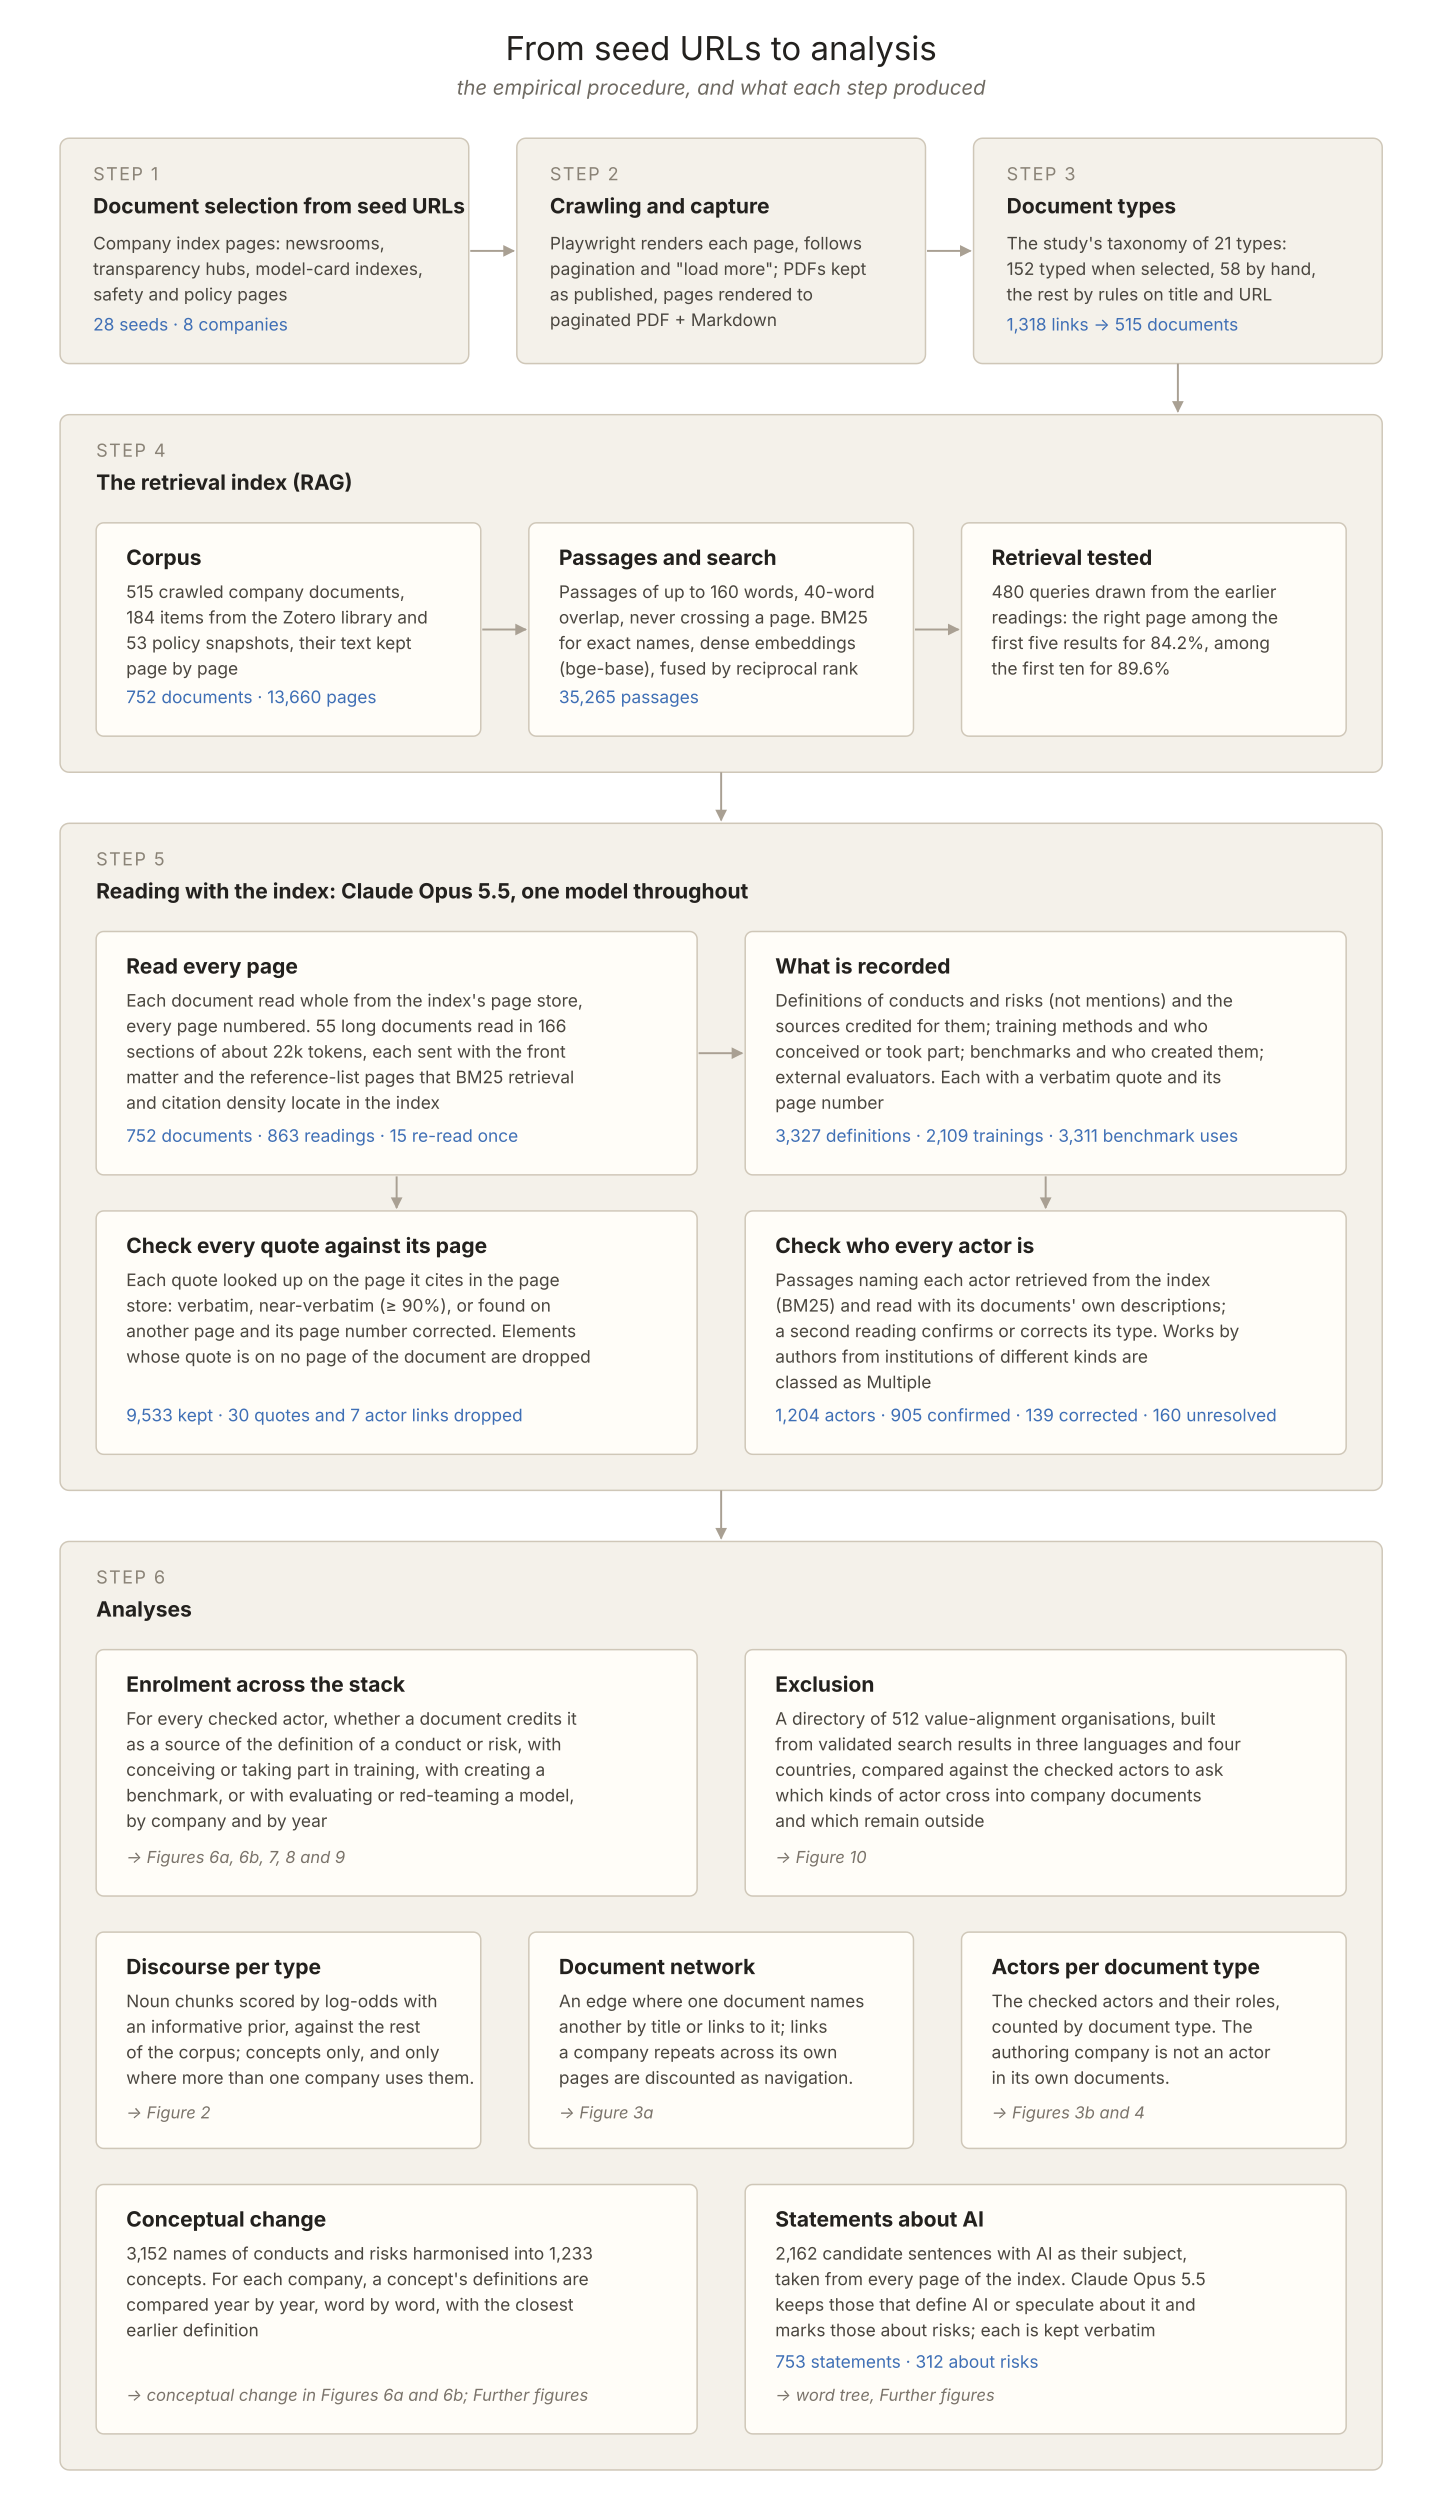
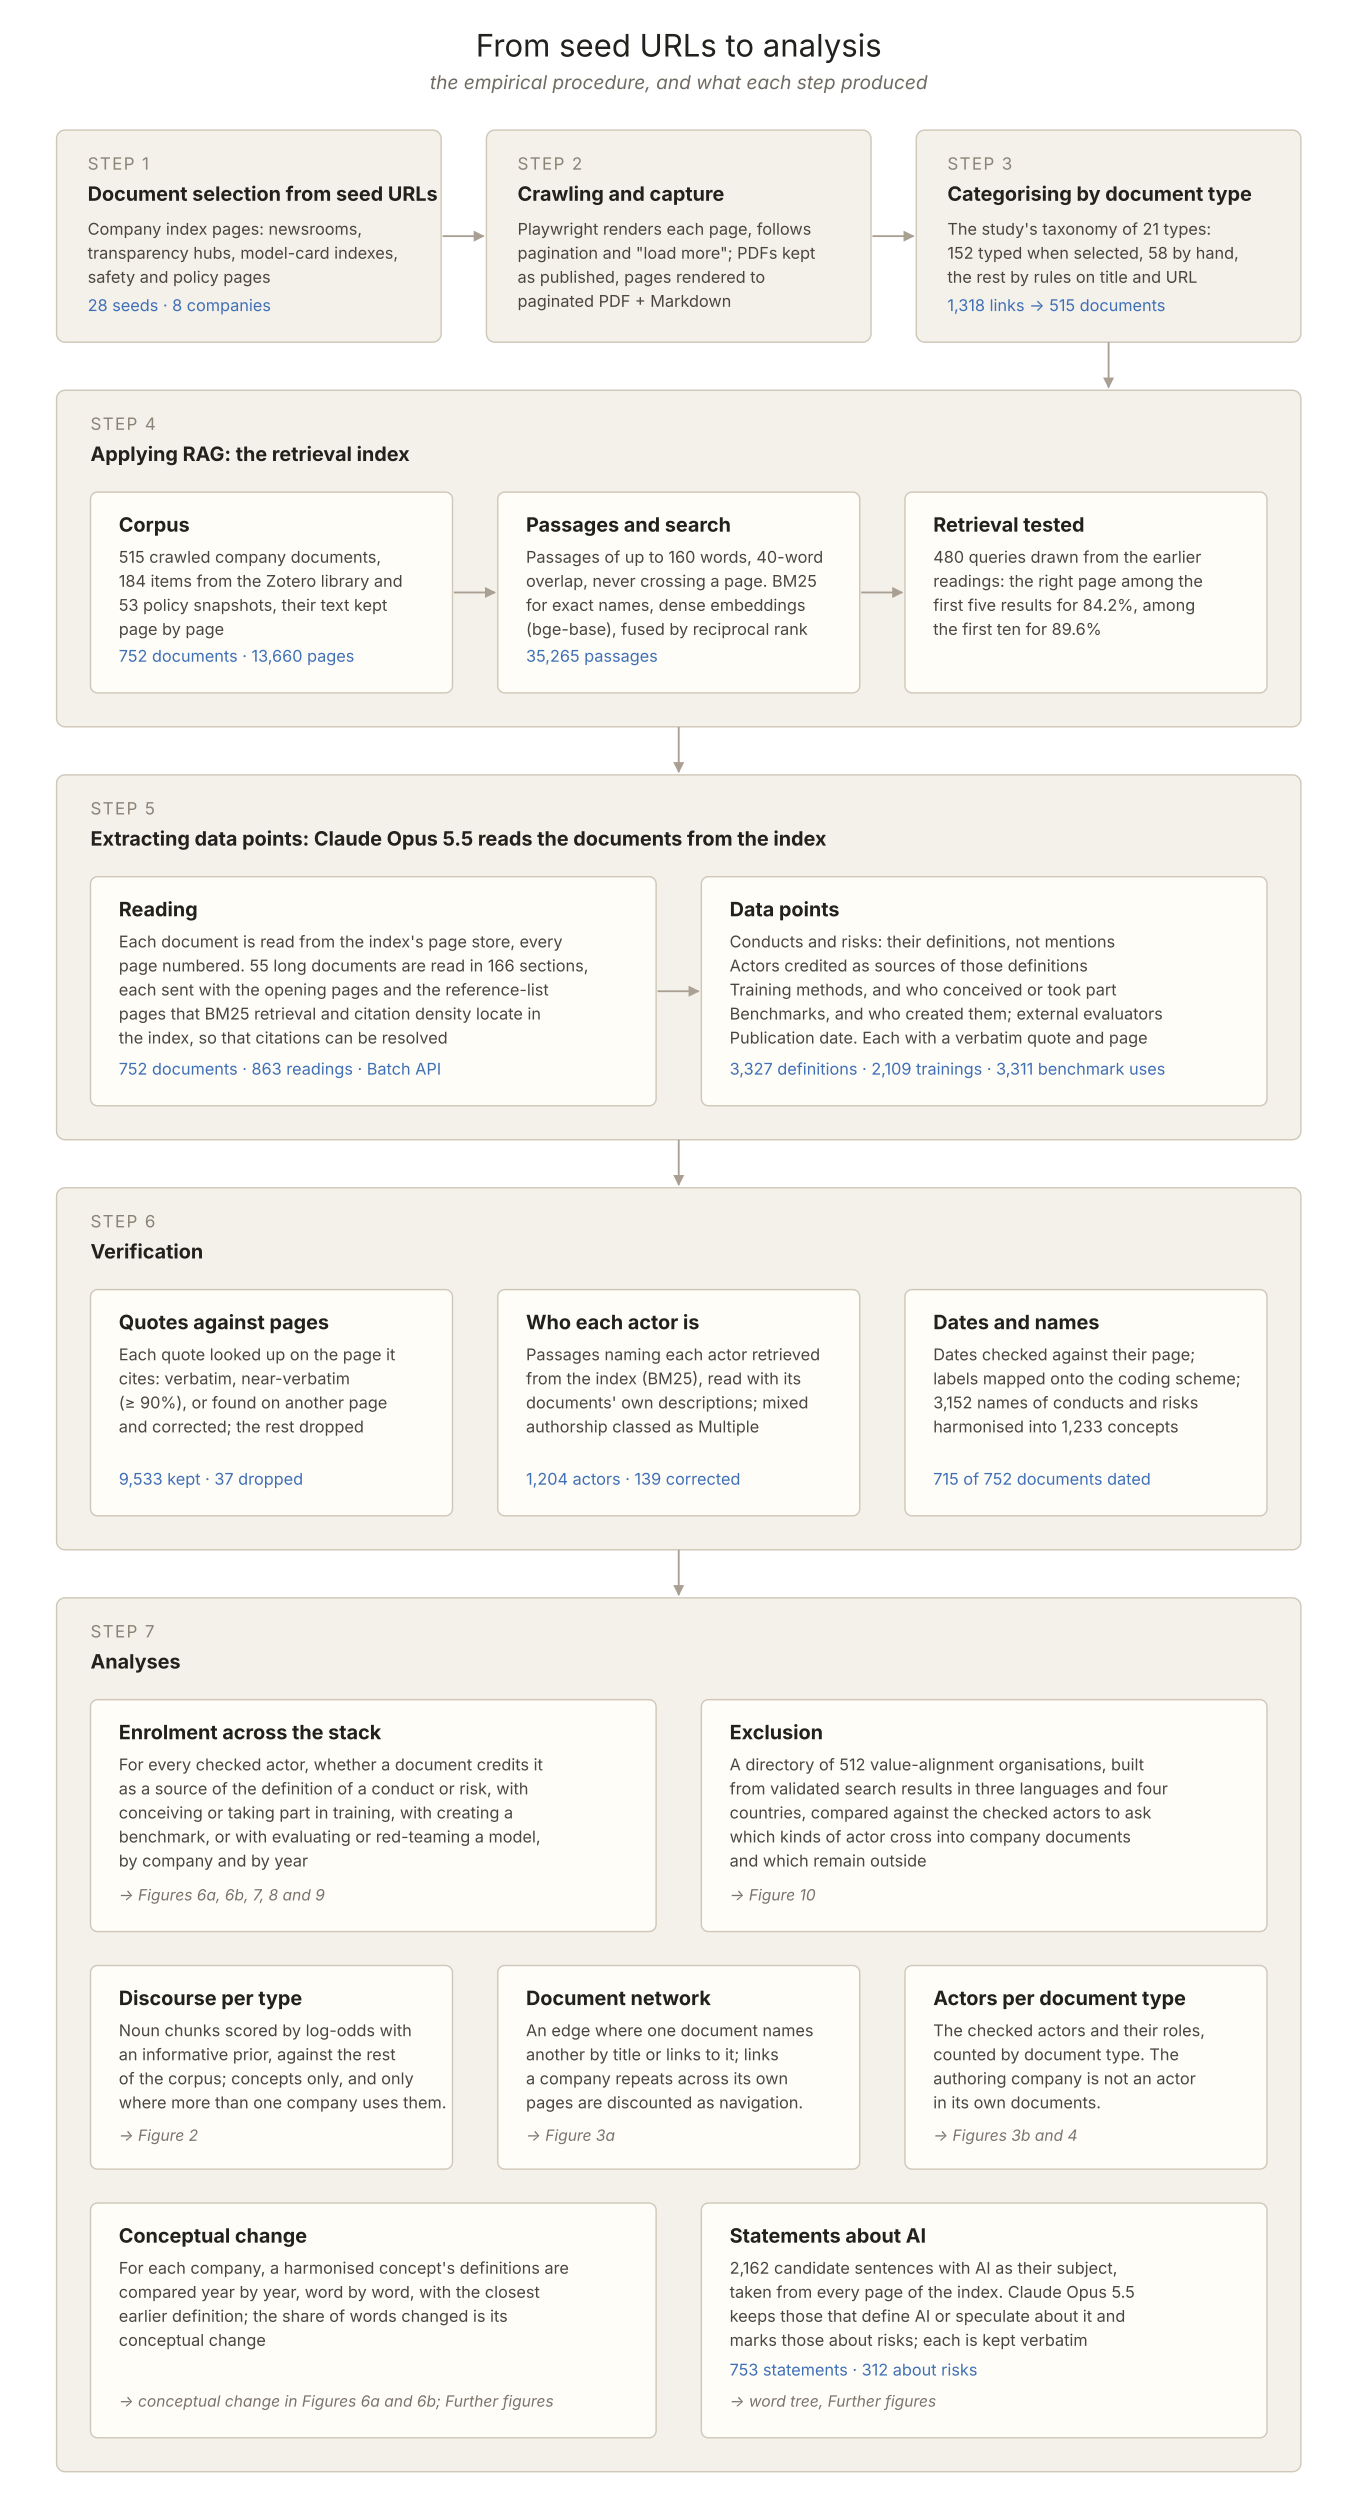
- <svg xmlns="http://www.w3.org/2000/svg" viewBox="0 0 960 1664" font-family="Test National, -apple-system, BlinkMacSystemFont, sans-serif">
+ <svg xmlns="http://www.w3.org/2000/svg" viewBox="0 0 960 1768" font-family="Test National, -apple-system, BlinkMacSystemFont, sans-serif">
  <defs>
    <style>
      .box { fill: #f4f1ea; stroke: #cfc7b8; stroke-width: 1; }
      .box-out { fill: #fffdf8; stroke: #cfc7b8; stroke-width: 1; }
      .step { font-size: 12px; fill: #8a8377; letter-spacing: .08em; }
      .head { font-size: 14px; font-weight: bold; fill: #23211e; }
      .body { font-size: 11.5px; fill: #4a463f; }
      .tool { font-size: 11px; fill: #7a736a; font-style: italic; }
      .flow { stroke: #a9a093; stroke-width: 1.3; fill: none; marker-end: url(#m); }
      .title { font-size: 22px; fill: #23211e; }
      .sub { font-size: 13.5px; fill: #6f6a62; font-style: italic; }
      .count { font-size: 11.5px; fill: #3f6fb5; }
    </style>
    <marker id="m" viewBox="0 0 10 10" refX="9" refY="5" markerWidth="6" markerHeight="6" orient="auto">
      <path d="M0,0 L10,5 L0,10 z" fill="#a9a093" />
    </marker>
  </defs>
  <text class="title" x="480" y="40" text-anchor="middle">From seed URLs to analysis</text>
  <text class="sub" x="480" y="63" text-anchor="middle">the empirical procedure, and what each step produced</text>
  <rect class="box" x="40" y="92" width="272" height="150" rx="6" />
  <text class="step" x="62" y="120">STEP 1</text>
  <text class="head" x="62" y="142">Document selection from seed URLs</text>
  <text class="body" x="62" y="166">Company index pages: newsrooms,</text>
  <text class="body" x="62" y="183">transparency hubs, model-card indexes,</text>
  <text class="body" x="62" y="200">safety and policy pages</text>
  <text class="count" x="62" y="220">28 seeds · 8 companies</text>
  <rect class="box" x="344" y="92" width="272" height="150" rx="6" />
  <text class="step" x="366" y="120">STEP 2</text>
  <text class="head" x="366" y="142">Crawling and capture</text>
  <text class="body" x="366" y="166">Playwright renders each page, follows</text>
  <text class="body" x="366" y="183">pagination and "load more"; PDFs kept</text>
  <text class="body" x="366" y="200">as published, pages rendered to</text>
  <text class="body" x="366" y="217">paginated PDF + Markdown</text>
  <rect class="box" x="648" y="92" width="272" height="150" rx="6" />
  <text class="step" x="670" y="120">STEP 3</text>
-   <text class="head" x="670" y="142">Document types</text>
+   <text class="head" x="670" y="142">Categorising by document type</text>
  <text class="body" x="670" y="166">The study's taxonomy of 21 types:</text>
  <text class="body" x="670" y="183">152 typed when selected, 58 by hand,</text>
  <text class="body" x="670" y="200">the rest by rules on title and URL</text>
  <text class="count" x="670" y="220">1,318 links → 515 documents</text>
  <path class="flow" d="M313,167 L342,167" />
  <path class="flow" d="M617,167 L646,167" />
  <path class="flow" d="M784,242 L784,274" />
  <rect class="box" x="40" y="276" width="880" height="238" rx="6" />
  <text class="step" x="64" y="304">STEP 4</text>
-   <text class="head" x="64" y="326">The retrieval index (RAG)</text>
+   <text class="head" x="64" y="326">Applying RAG: the retrieval index</text>
  <rect class="box-out" x="64" y="348" width="256" height="142" rx="5" />
  <text class="head" x="84" y="376" font-size="12.5">Corpus</text>
  <text class="body" x="84" y="398">515 crawled company documents,</text>
  <text class="body" x="84" y="415">184 items from the Zotero library and</text>
  <text class="body" x="84" y="432">53 policy snapshots, their text kept</text>
  <text class="body" x="84" y="449">page by page</text>
  <text class="count" x="84" y="468">752 documents · 13,660 pages</text>
  <rect class="box-out" x="352" y="348" width="256" height="142" rx="5" />
  <text class="head" x="372" y="376" font-size="12.5">Passages and search</text>
  <text class="body" x="372" y="398">Passages of up to 160 words, 40-word</text>
  <text class="body" x="372" y="415">overlap, never crossing a page. BM25</text>
  <text class="body" x="372" y="432">for exact names, dense embeddings</text>
  <text class="body" x="372" y="449">(bge-base), fused by reciprocal rank</text>
  <text class="count" x="372" y="468">35,265 passages</text>
  <rect class="box-out" x="640" y="348" width="256" height="142" rx="5" />
  <text class="head" x="660" y="376" font-size="12.5">Retrieval tested</text>
  <text class="body" x="660" y="398">480 queries drawn from the earlier</text>
  <text class="body" x="660" y="415">readings: the right page among the</text>
  <text class="body" x="660" y="432">first five results for 84.2%, among</text>
  <text class="body" x="660" y="449">the first ten for 89.6%</text>
  <path class="flow" d="M321,419 L350,419" />
  <path class="flow" d="M609,419 L638,419" />
  <path class="flow" d="M480,514 L480,546" />
-   <rect class="box" x="40" y="548" width="880" height="444" rx="6" />
+   <rect class="box" x="40" y="548" width="880" height="258" rx="6" />
  <text class="step" x="64" y="576">STEP 5</text>
-   <text class="head" x="64" y="598">Reading with the index: Claude Opus 5.5, one model throughout</text>
+   <text class="head" x="64" y="598">Extracting data points: Claude Opus 5.5 reads the documents from the index</text>
  <rect class="box-out" x="64" y="620" width="400" height="162" rx="5" />
-   <text class="head" x="84" y="648" font-size="12.5">Read every page</text>
-   <text class="body" x="84" y="670">Each document read whole from the index's page store,</text>
-   <text class="body" x="84" y="687">every page numbered. 55 long documents read in 166</text>
-   <text class="body" x="84" y="704">sections of about 22k tokens, each sent with the front</text>
-   <text class="body" x="84" y="721">matter and the reference-list pages that BM25 retrieval</text>
-   <text class="body" x="84" y="738">and citation density locate in the index</text>
-   <text class="count" x="84" y="760">752 documents · 863 readings · 15 re-read once</text>
+   <text class="head" x="84" y="648" font-size="12.5">Reading</text>
+   <text class="body" x="84" y="670">Each document is read from the index's page store, every</text>
+   <text class="body" x="84" y="687">page numbered. 55 long documents are read in 166 sections,</text>
+   <text class="body" x="84" y="704">each sent with the opening pages and the reference-list</text>
+   <text class="body" x="84" y="721">pages that BM25 retrieval and citation density locate in</text>
+   <text class="body" x="84" y="738">the index, so that citations can be resolved</text>
+   <text class="count" x="84" y="760">752 documents · 863 readings · Batch API</text>
  <rect class="box-out" x="496" y="620" width="400" height="162" rx="5" />
-   <text class="head" x="516" y="648" font-size="12.5">What is recorded</text>
-   <text class="body" x="516" y="670">Definitions of conducts and risks (not mentions) and the</text>
-   <text class="body" x="516" y="687">sources credited for them; training methods and who</text>
-   <text class="body" x="516" y="704">conceived or took part; benchmarks and who created them;</text>
-   <text class="body" x="516" y="721">external evaluators. Each with a verbatim quote and its</text>
-   <text class="body" x="516" y="738">page number</text>
+   <text class="head" x="516" y="648" font-size="12.5">Data points</text>
+   <text class="body" x="516" y="670">Conducts and risks: their definitions, not mentions</text>
+   <text class="body" x="516" y="687">Actors credited as sources of those definitions</text>
+   <text class="body" x="516" y="704">Training methods, and who conceived or took part</text>
+   <text class="body" x="516" y="721">Benchmarks, and who created them; external evaluators</text>
+   <text class="body" x="516" y="738">Publication date. Each with a verbatim quote and page</text>
  <text class="count" x="516" y="760">3,327 definitions · 2,109 trainings · 3,311 benchmark uses</text>
-   <rect class="box-out" x="64" y="806" width="400" height="162" rx="5" />
-   <text class="head" x="84" y="834" font-size="12.5">Check every quote against its page</text>
-   <text class="body" x="84" y="856">Each quote looked up on the page it cites in the page</text>
-   <text class="body" x="84" y="873">store: verbatim, near-verbatim (≥ 90%), or found on</text>
-   <text class="body" x="84" y="890">another page and its page number corrected. Elements</text>
-   <text class="body" x="84" y="907">whose quote is on no page of the document are dropped</text>
-   <text class="count" x="84" y="946">9,533 kept · 30 quotes and 7 actor links dropped</text>
-   <rect class="box-out" x="496" y="806" width="400" height="162" rx="5" />
-   <text class="head" x="516" y="834" font-size="12.5">Check who every actor is</text>
-   <text class="body" x="516" y="856">Passages naming each actor retrieved from the index</text>
-   <text class="body" x="516" y="873">(BM25) and read with its documents' own descriptions;</text>
-   <text class="body" x="516" y="890">a second reading confirms or corrects its type. Works by</text>
-   <text class="body" x="516" y="907">authors from institutions of different kinds are</text>
-   <text class="body" x="516" y="924">classed as Multiple</text>
-   <text class="count" x="516" y="946">1,204 actors · 905 confirmed · 139 corrected · 160 unresolved</text>
  <path class="flow" d="M465,701 L494,701" />
-   <path class="flow" d="M264,783 L264,804" />
-   <path class="flow" d="M696,783 L696,804" />
-   <path class="flow" d="M480,992 L480,1024" />
-   <rect class="box" x="40" y="1026" width="880" height="618" rx="6" />
-   <text class="step" x="64" y="1054">STEP 6</text>
-   <text class="head" x="64" y="1076">Analyses</text>
-   <rect class="box-out" x="64" y="1098" width="400" height="164" rx="5" />
-   <text class="head" x="84" y="1126" font-size="12.5">Enrolment across the stack</text>
-   <text class="body" x="84" y="1148">For every checked actor, whether a document credits it</text>
-   <text class="body" x="84" y="1165">as a source of the definition of a conduct or risk, with</text>
-   <text class="body" x="84" y="1182">conceiving or taking part in training, with creating a</text>
-   <text class="body" x="84" y="1199">benchmark, or with evaluating or red-teaming a model,</text>
-   <text class="body" x="84" y="1216">by company and by year</text>
-   <text class="tool" x="84" y="1240">→ Figures 6a, 6b, 7, 8 and 9</text>
-   <rect class="box-out" x="496" y="1098" width="400" height="164" rx="5" />
-   <text class="head" x="516" y="1126" font-size="12.5">Exclusion</text>
-   <text class="body" x="516" y="1148">A directory of 512 value-alignment organisations, built</text>
-   <text class="body" x="516" y="1165">from validated search results in three languages and four</text>
-   <text class="body" x="516" y="1182">countries, compared against the checked actors to ask</text>
-   <text class="body" x="516" y="1199">which kinds of actor cross into company documents</text>
-   <text class="body" x="516" y="1216">and which remain outside</text>
-   <text class="tool" x="516" y="1240">→ Figure 10</text>
-   <rect class="box-out" x="64" y="1286" width="256" height="144" rx="5" />
-   <text class="head" x="84" y="1314" font-size="12.5">Discourse per type</text>
-   <text class="body" x="84" y="1336">Noun chunks scored by log-odds with</text>
-   <text class="body" x="84" y="1353">an informative prior, against the rest</text>
-   <text class="body" x="84" y="1370">of the corpus; concepts only, and only</text>
-   <text class="body" x="84" y="1387">where more than one company uses them.</text>
-   <text class="tool" x="84" y="1410">→ Figure 2</text>
-   <rect class="box-out" x="352" y="1286" width="256" height="144" rx="5" />
-   <text class="head" x="372" y="1314" font-size="12.5">Document network</text>
-   <text class="body" x="372" y="1336">An edge where one document names</text>
-   <text class="body" x="372" y="1353">another by title or links to it; links</text>
-   <text class="body" x="372" y="1370">a company repeats across its own</text>
-   <text class="body" x="372" y="1387">pages are discounted as navigation.</text>
-   <text class="tool" x="372" y="1410">→ Figure 3a</text>
-   <rect class="box-out" x="640" y="1286" width="256" height="144" rx="5" />
-   <text class="head" x="660" y="1314" font-size="12.5">Actors per document type</text>
-   <text class="body" x="660" y="1336">The checked actors and their roles,</text>
-   <text class="body" x="660" y="1353">counted by document type. The</text>
-   <text class="body" x="660" y="1370">authoring company is not an actor</text>
-   <text class="body" x="660" y="1387">in its own documents.</text>
-   <text class="tool" x="660" y="1410">→ Figures 3b and 4</text>
-   <rect class="box-out" x="64" y="1454" width="400" height="166" rx="5" />
-   <text class="head" x="84" y="1482" font-size="12.5">Conceptual change</text>
-   <text class="body" x="84" y="1504">3,152 names of conducts and risks harmonised into 1,233</text>
-   <text class="body" x="84" y="1521">concepts. For each company, a concept's definitions are</text>
-   <text class="body" x="84" y="1538">compared year by year, word by word, with the closest</text>
-   <text class="body" x="84" y="1555">earlier definition</text>
-   <text class="tool" x="84" y="1598">→ conceptual change in Figures 6a and 6b; Further figures</text>
-   <rect class="box-out" x="496" y="1454" width="400" height="166" rx="5" />
-   <text class="head" x="516" y="1482" font-size="12.5">Statements about AI</text>
-   <text class="body" x="516" y="1504">2,162 candidate sentences with AI as their subject,</text>
-   <text class="body" x="516" y="1521">taken from every page of the index. Claude Opus 5.5</text>
-   <text class="body" x="516" y="1538">keeps those that define AI or speculate about it and</text>
-   <text class="body" x="516" y="1555">marks those about risks; each is kept verbatim</text>
-   <text class="count" x="516" y="1576">753 statements · 312 about risks</text>
-   <text class="tool" x="516" y="1598">→ word tree, Further figures</text>
+   <path class="flow" d="M480,806 L480,838" />
+   <rect class="box" x="40" y="840" width="880" height="256" rx="6" />
+   <text class="step" x="64" y="868">STEP 6</text>
+   <text class="head" x="64" y="890">Verification</text>
+   <rect class="box-out" x="64" y="912" width="256" height="160" rx="5" />
+   <text class="head" x="84" y="940" font-size="12.5">Quotes against pages</text>
+   <text class="body" x="84" y="962">Each quote looked up on the page it</text>
+   <text class="body" x="84" y="979">cites: verbatim, near-verbatim</text>
+   <text class="body" x="84" y="996">(≥ 90%), or found on another page</text>
+   <text class="body" x="84" y="1013">and corrected; the rest dropped</text>
+   <text class="count" x="84" y="1050">9,533 kept · 37 dropped</text>
+   <rect class="box-out" x="352" y="912" width="256" height="160" rx="5" />
+   <text class="head" x="372" y="940" font-size="12.5">Who each actor is</text>
+   <text class="body" x="372" y="962">Passages naming each actor retrieved</text>
+   <text class="body" x="372" y="979">from the index (BM25), read with its</text>
+   <text class="body" x="372" y="996">documents' own descriptions; mixed</text>
+   <text class="body" x="372" y="1013">authorship classed as Multiple</text>
+   <text class="count" x="372" y="1050">1,204 actors · 139 corrected</text>
+   <rect class="box-out" x="640" y="912" width="256" height="160" rx="5" />
+   <text class="head" x="660" y="940" font-size="12.5">Dates and names</text>
+   <text class="body" x="660" y="962">Dates checked against their page;</text>
+   <text class="body" x="660" y="979">labels mapped onto the coding scheme;</text>
+   <text class="body" x="660" y="996">3,152 names of conducts and risks</text>
+   <text class="body" x="660" y="1013">harmonised into 1,233 concepts</text>
+   <text class="count" x="660" y="1050">715 of 752 documents dated</text>
+   <path class="flow" d="M480,1096 L480,1128" />
+   <rect class="box" x="40" y="1130" width="880" height="618" rx="6" />
+   <text class="step" x="64" y="1158">STEP 7</text>
+   <text class="head" x="64" y="1180">Analyses</text>
+   <rect class="box-out" x="64" y="1202" width="400" height="164" rx="5" />
+   <text class="head" x="84" y="1230" font-size="12.5">Enrolment across the stack</text>
+   <text class="body" x="84" y="1252">For every checked actor, whether a document credits it</text>
+   <text class="body" x="84" y="1269">as a source of the definition of a conduct or risk, with</text>
+   <text class="body" x="84" y="1286">conceiving or taking part in training, with creating a</text>
+   <text class="body" x="84" y="1303">benchmark, or with evaluating or red-teaming a model,</text>
+   <text class="body" x="84" y="1320">by company and by year</text>
+   <text class="tool" x="84" y="1344">→ Figures 6a, 6b, 7, 8 and 9</text>
+   <rect class="box-out" x="496" y="1202" width="400" height="164" rx="5" />
+   <text class="head" x="516" y="1230" font-size="12.5">Exclusion</text>
+   <text class="body" x="516" y="1252">A directory of 512 value-alignment organisations, built</text>
+   <text class="body" x="516" y="1269">from validated search results in three languages and four</text>
+   <text class="body" x="516" y="1286">countries, compared against the checked actors to ask</text>
+   <text class="body" x="516" y="1303">which kinds of actor cross into company documents</text>
+   <text class="body" x="516" y="1320">and which remain outside</text>
+   <text class="tool" x="516" y="1344">→ Figure 10</text>
+   <rect class="box-out" x="64" y="1390" width="256" height="144" rx="5" />
+   <text class="head" x="84" y="1418" font-size="12.5">Discourse per type</text>
+   <text class="body" x="84" y="1440">Noun chunks scored by log-odds with</text>
+   <text class="body" x="84" y="1457">an informative prior, against the rest</text>
+   <text class="body" x="84" y="1474">of the corpus; concepts only, and only</text>
+   <text class="body" x="84" y="1491">where more than one company uses them.</text>
+   <text class="tool" x="84" y="1514">→ Figure 2</text>
+   <rect class="box-out" x="352" y="1390" width="256" height="144" rx="5" />
+   <text class="head" x="372" y="1418" font-size="12.5">Document network</text>
+   <text class="body" x="372" y="1440">An edge where one document names</text>
+   <text class="body" x="372" y="1457">another by title or links to it; links</text>
+   <text class="body" x="372" y="1474">a company repeats across its own</text>
+   <text class="body" x="372" y="1491">pages are discounted as navigation.</text>
+   <text class="tool" x="372" y="1514">→ Figure 3a</text>
+   <rect class="box-out" x="640" y="1390" width="256" height="144" rx="5" />
+   <text class="head" x="660" y="1418" font-size="12.5">Actors per document type</text>
+   <text class="body" x="660" y="1440">The checked actors and their roles,</text>
+   <text class="body" x="660" y="1457">counted by document type. The</text>
+   <text class="body" x="660" y="1474">authoring company is not an actor</text>
+   <text class="body" x="660" y="1491">in its own documents.</text>
+   <text class="tool" x="660" y="1514">→ Figures 3b and 4</text>
+   <rect class="box-out" x="64" y="1558" width="400" height="166" rx="5" />
+   <text class="head" x="84" y="1586" font-size="12.5">Conceptual change</text>
+   <text class="body" x="84" y="1608">For each company, a harmonised concept's definitions are</text>
+   <text class="body" x="84" y="1625">compared year by year, word by word, with the closest</text>
+   <text class="body" x="84" y="1642">earlier definition; the share of words changed is its</text>
+   <text class="body" x="84" y="1659">conceptual change</text>
+   <text class="tool" x="84" y="1702">→ conceptual change in Figures 6a and 6b; Further figures</text>
+   <rect class="box-out" x="496" y="1558" width="400" height="166" rx="5" />
+   <text class="head" x="516" y="1586" font-size="12.5">Statements about AI</text>
+   <text class="body" x="516" y="1608">2,162 candidate sentences with AI as their subject,</text>
+   <text class="body" x="516" y="1625">taken from every page of the index. Claude Opus 5.5</text>
+   <text class="body" x="516" y="1642">keeps those that define AI or speculate about it and</text>
+   <text class="body" x="516" y="1659">marks those about risks; each is kept verbatim</text>
+   <text class="count" x="516" y="1680">753 statements · 312 about risks</text>
+   <text class="tool" x="516" y="1702">→ word tree, Further figures</text>
</svg>
